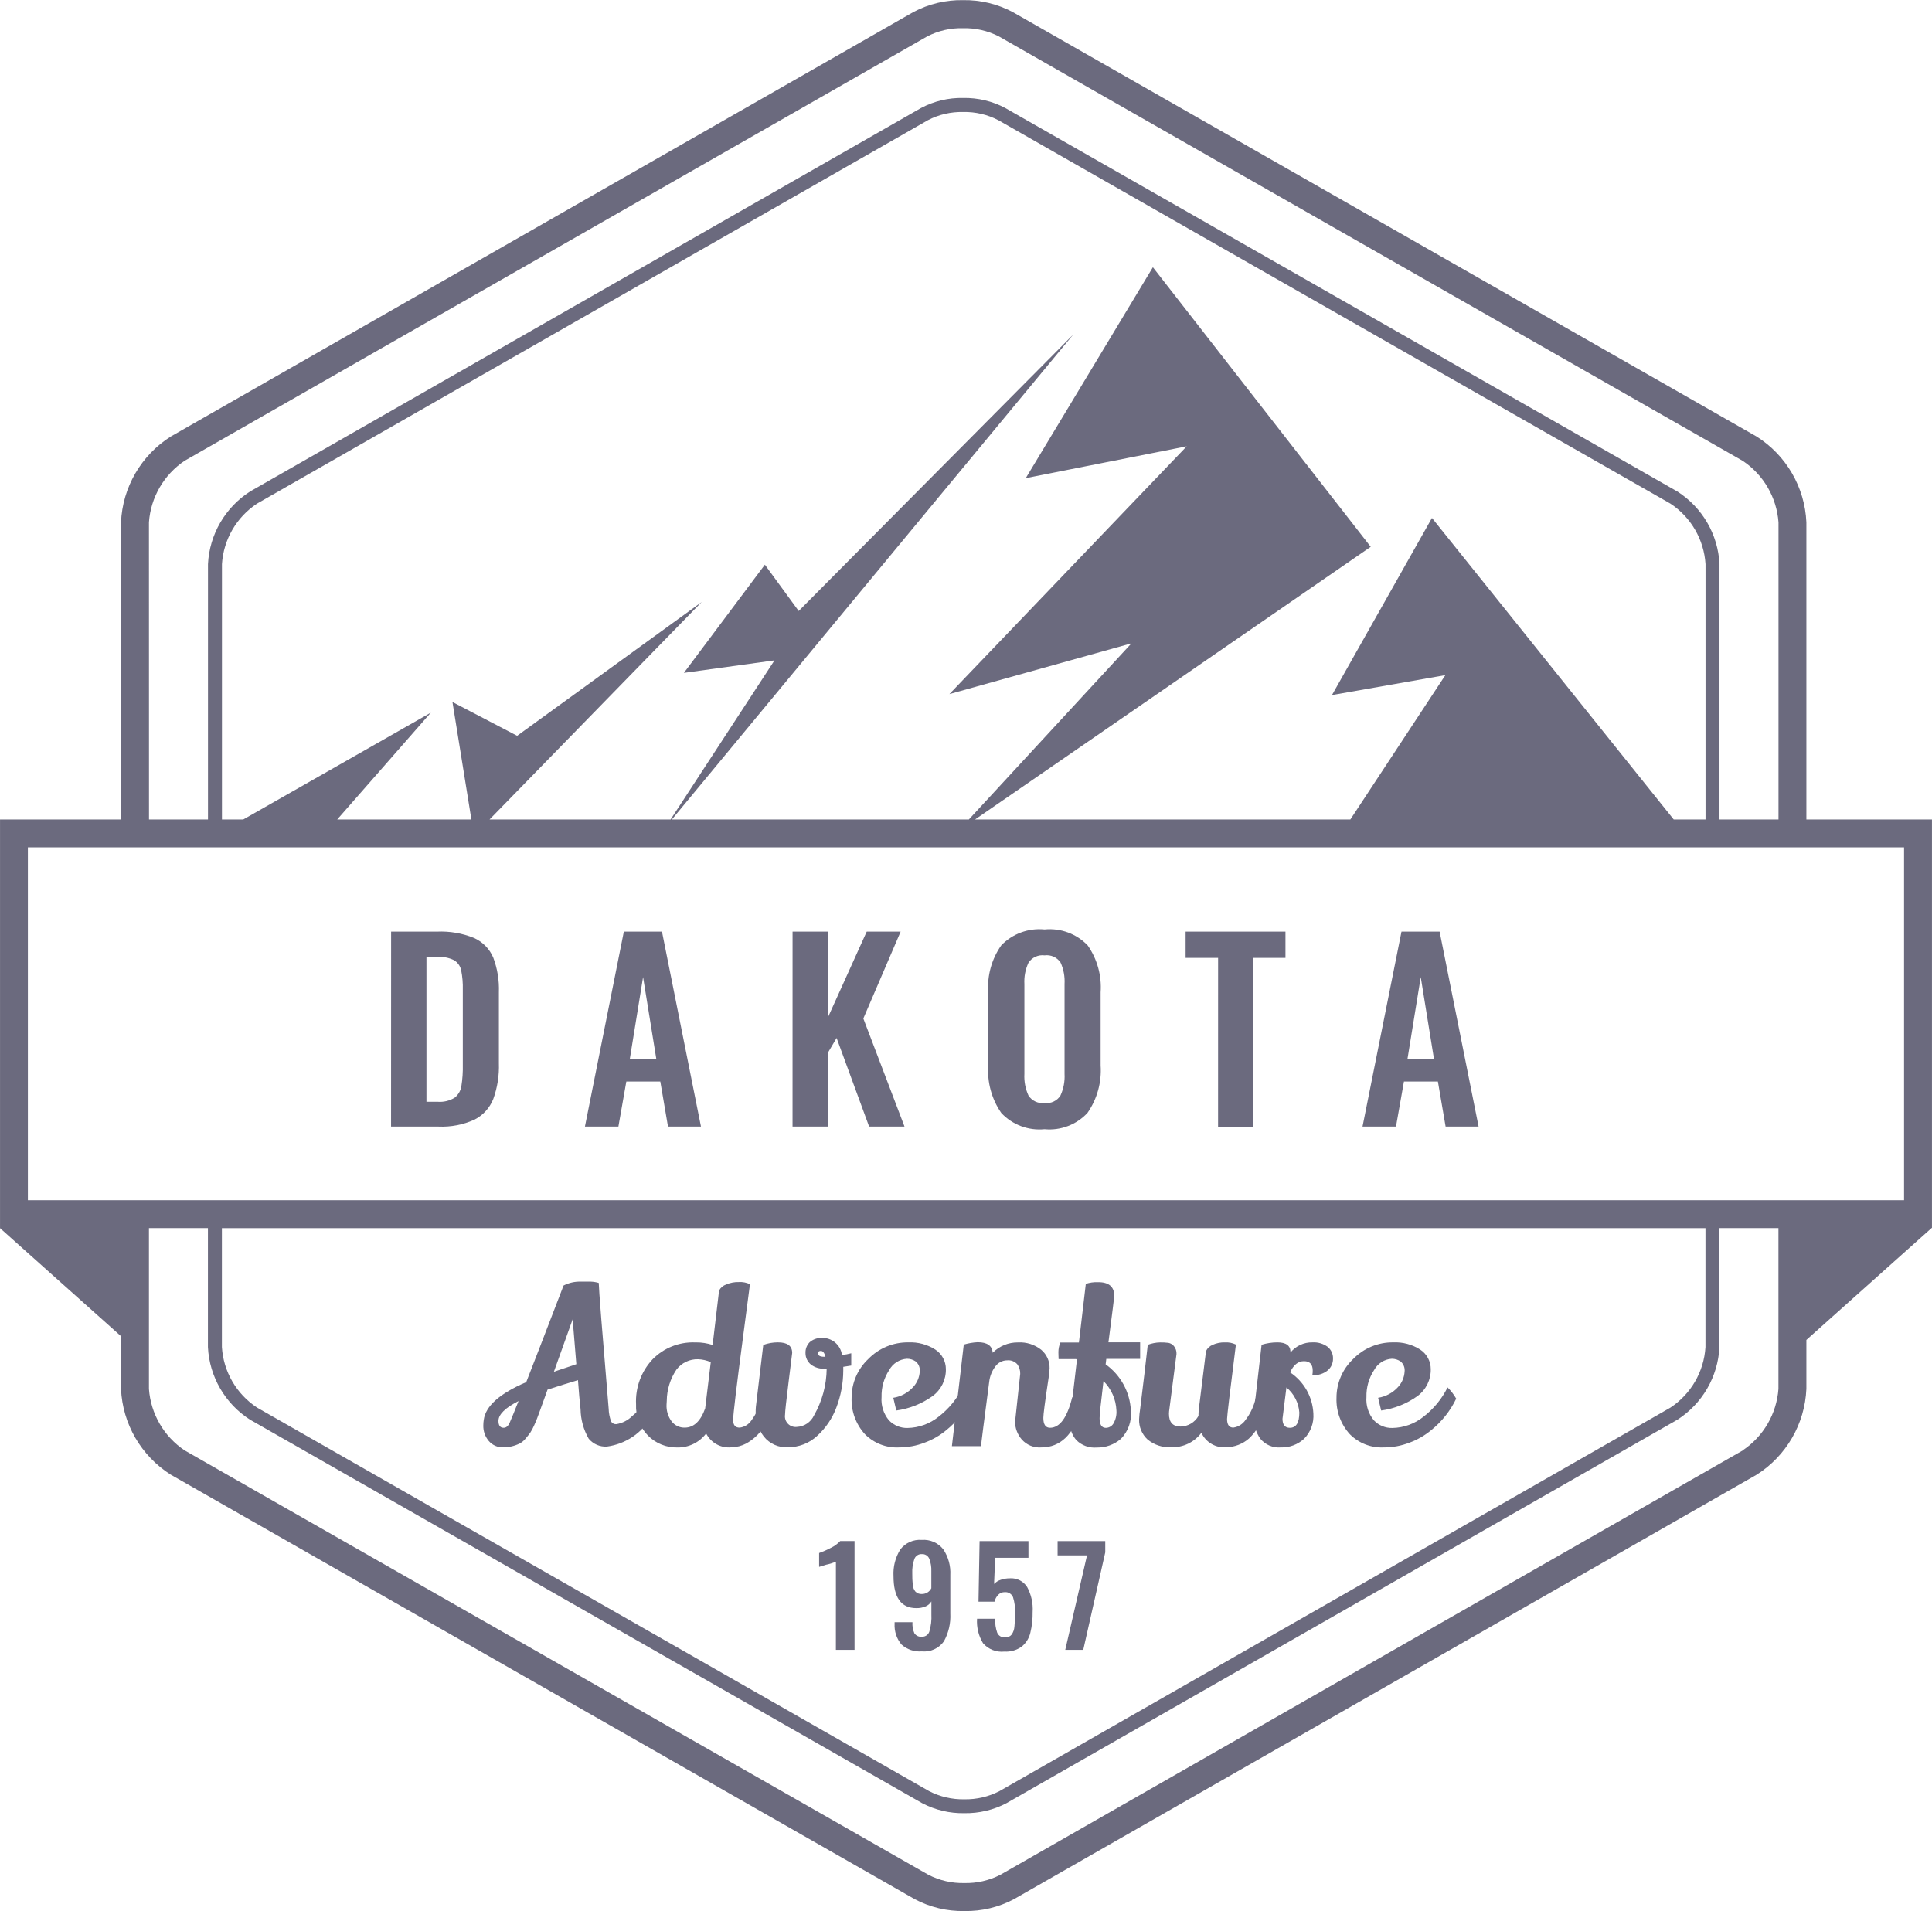
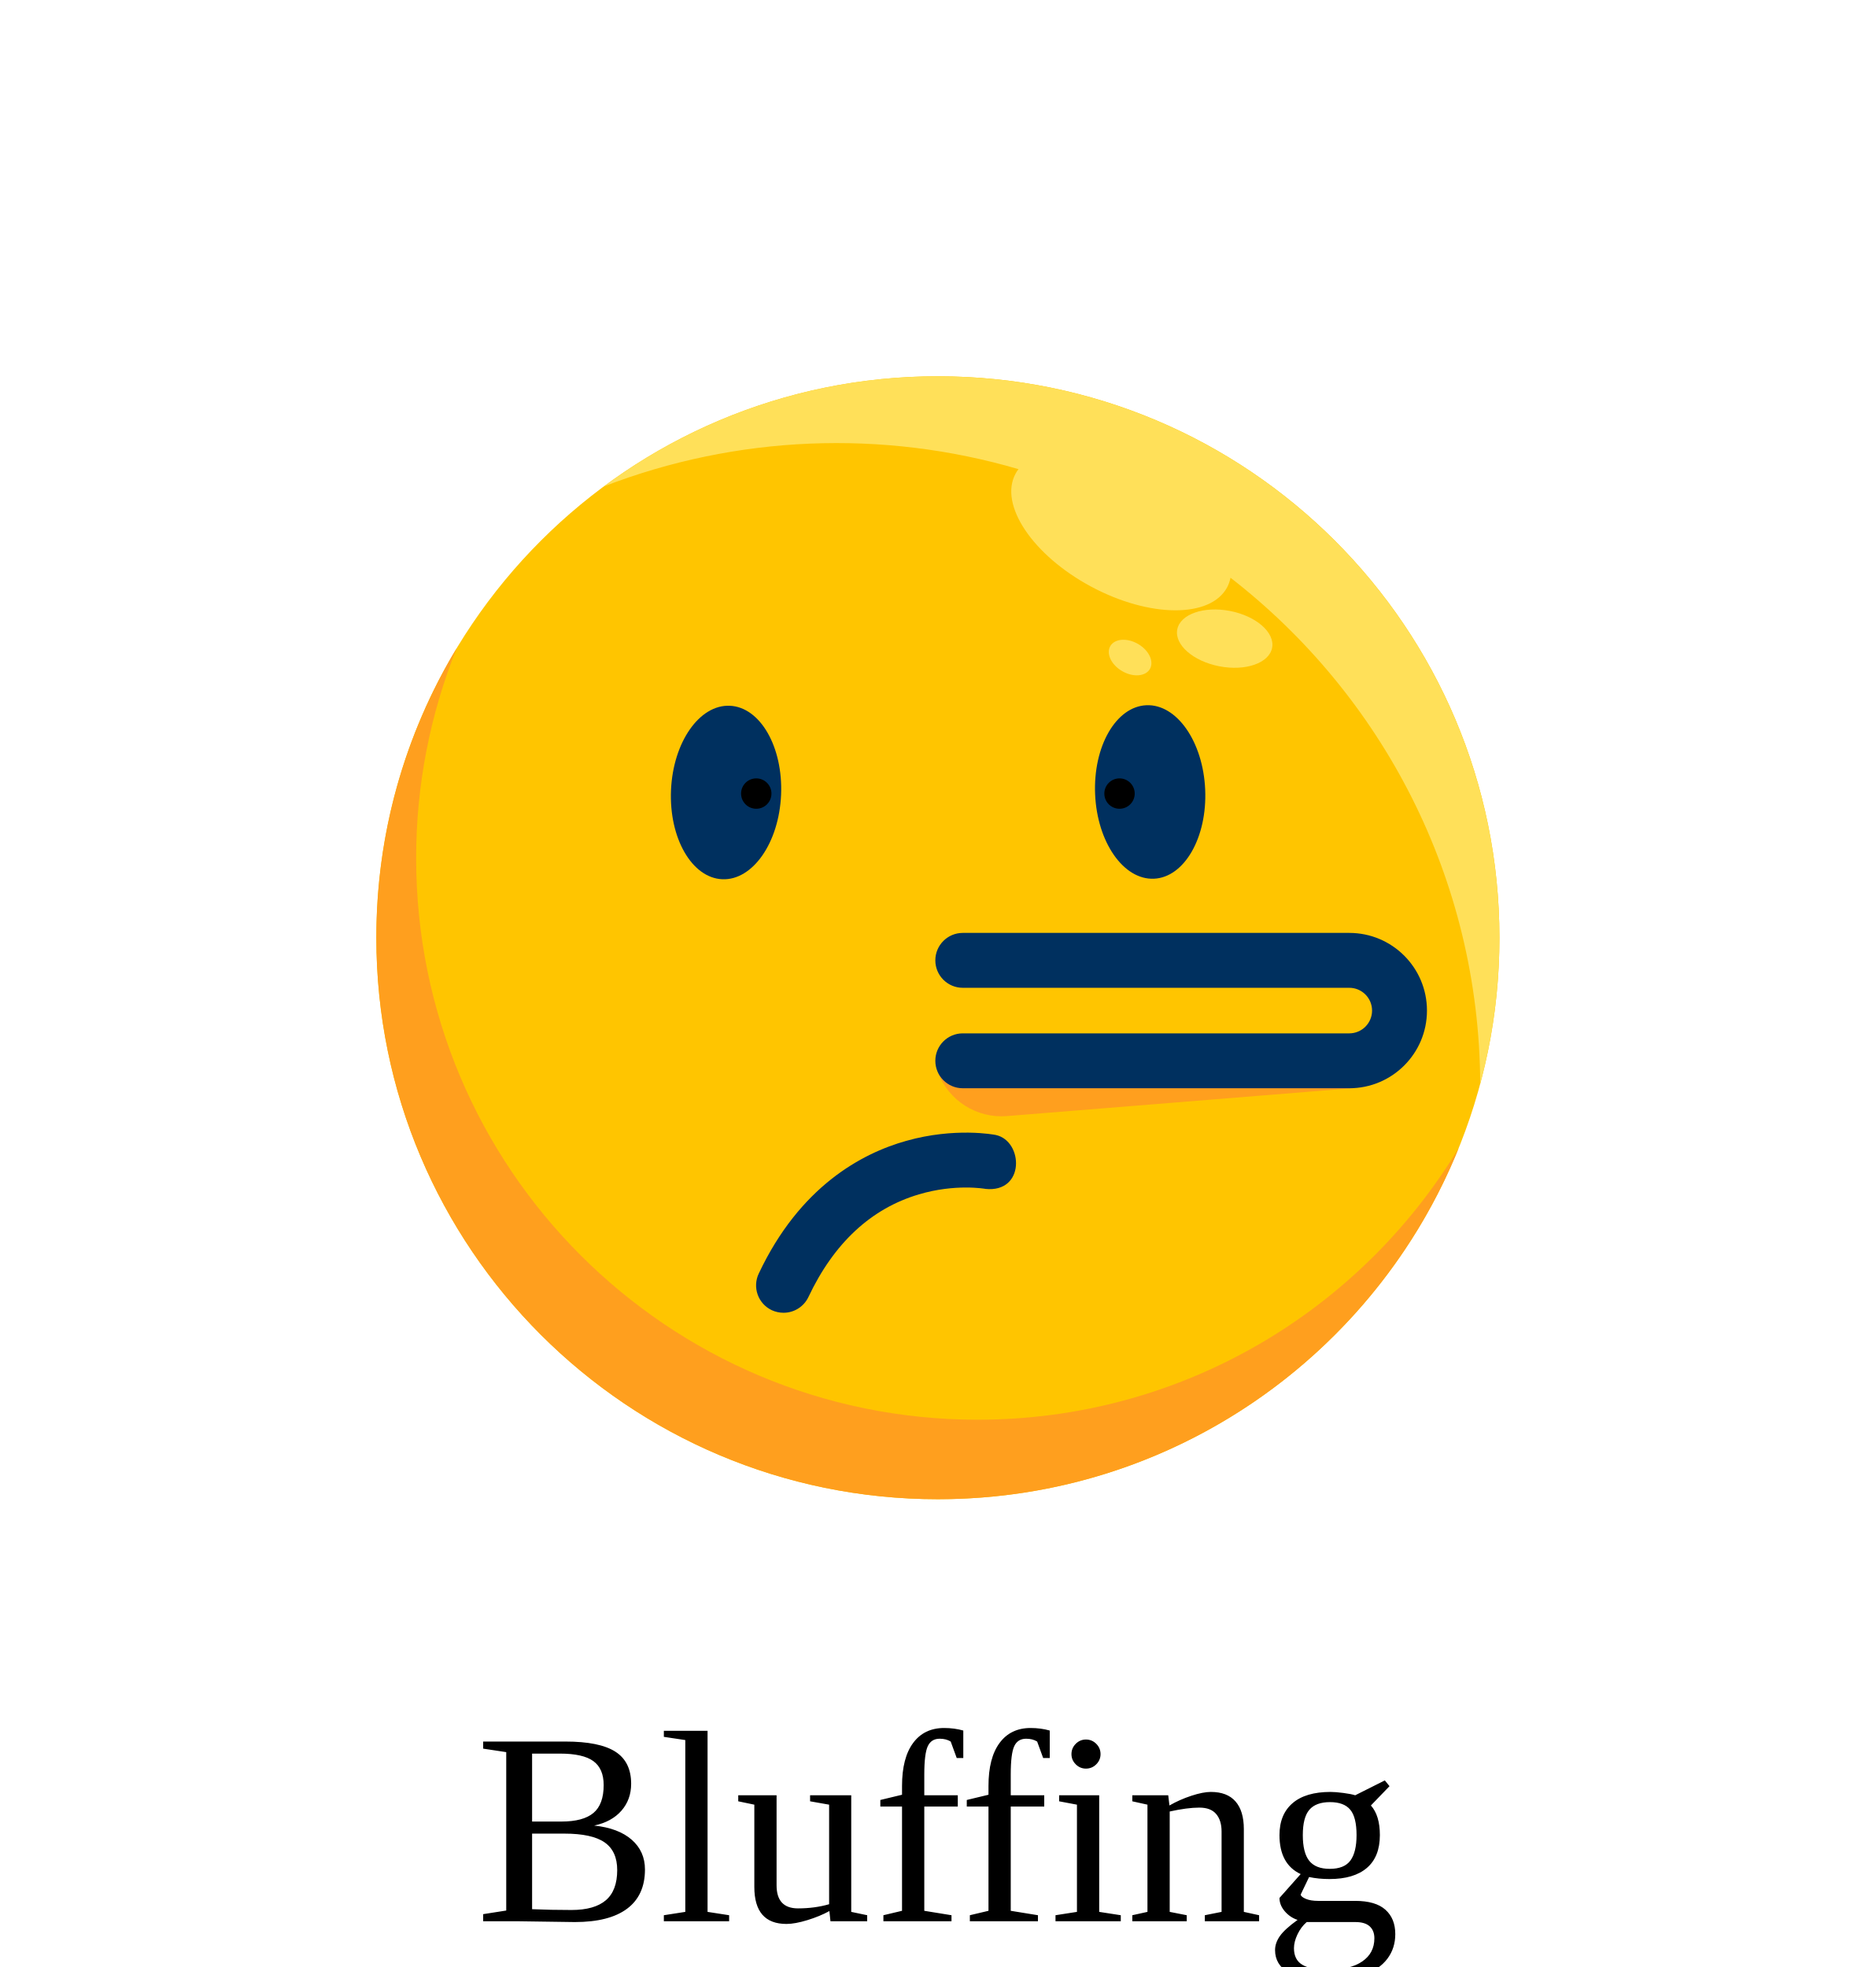
- <svg xmlns="http://www.w3.org/2000/svg" id="Group_40" data-name="Group 40" width="70.95" height="70.181" viewBox="0 0 70.95 70.181">
-   <g id="Group_35" data-name="Group 35" transform="translate(14.363 34.136)">
-     <path id="Path_63" data-name="Path 63" d="M-2283.251,2412.329h1.687a3.242,3.242,0,0,1,1.363.235,1.382,1.382,0,0,1,.7.716,3.274,3.274,0,0,1,.208,1.277v2.608a3.5,3.5,0,0,1-.208,1.316,1.453,1.453,0,0,1-.694.756,2.887,2.887,0,0,1-1.317.252h-1.741Zm1.706,6.249a1.035,1.035,0,0,0,.627-.149.675.675,0,0,0,.247-.42,4.433,4.433,0,0,0,.053-.8v-2.74a3.257,3.257,0,0,0-.061-.726.569.569,0,0,0-.261-.365,1.238,1.238,0,0,0-.624-.12h-.389v5.321Z" transform="translate(2283.251 -2412.25)" fill="#6b6a7e" />
-     <path id="Path_64" data-name="Path 64" d="M-2272.664,2412.329h1.4l1.432,7.159h-1.211l-.282-1.653h-1.248l-.291,1.653h-1.229Zm1.192,4.676-.486-3.006-.487,3.006Z" transform="translate(2281.211 -2412.25)" fill="#6b6a7e" />
-     <path id="Path_65" data-name="Path 65" d="M-2264.281,2412.329h1.3v3.147l1.423-3.147h1.246l-1.37,3.191,1.512,3.968h-1.3l-1.194-3.253-.318.54v2.713h-1.3Z" transform="translate(2279.024 -2412.25)" fill="#6b6a7e" />
-     <path id="Path_66" data-name="Path 66" d="M-2254.558,2418.966a2.738,2.738,0,0,1-.478-1.745v-2.687a2.669,2.669,0,0,1,.478-1.724,1.943,1.943,0,0,1,1.59-.583,1.933,1.933,0,0,1,1.582.583,2.675,2.675,0,0,1,.477,1.724v2.687a2.732,2.732,0,0,1-.482,1.742,1.906,1.906,0,0,1-1.578.6A1.919,1.919,0,0,1-2254.558,2418.966Zm2.174-.64a1.681,1.681,0,0,0,.15-.795v-3.3a1.681,1.681,0,0,0-.145-.787.61.61,0,0,0-.588-.266.615.615,0,0,0-.592.271,1.63,1.63,0,0,0-.15.782v3.3a1.681,1.681,0,0,0,.15.795.613.613,0,0,0,.592.274A.6.6,0,0,0-2252.384,2418.326Z" transform="translate(2276.965 -2412.227)" fill="#6b6a7e" />
-     <path id="Path_67" data-name="Path 67" d="M-2244.517,2413.293h-1.193v-.964h3.667v.964h-1.175v6.2h-1.3Z" transform="translate(2274.887 -2412.25)" fill="#6b6a7e" />
-     <path id="Path_68" data-name="Path 68" d="M-2235.92,2412.329h1.4l1.431,7.159h-1.211l-.283-1.653h-1.247l-.292,1.653h-1.229Zm1.193,4.676-.486-3.006-.487,3.006Z" transform="translate(2273.025 -2412.25)" fill="#6b6a7e" />
-   </g>
-   <g id="Group_37" data-name="Group 37" transform="translate(17.743 47.076)">
-     <g id="Group_36" data-name="Group 36">
-       <path id="Path_69" data-name="Path 69" d="M-2274.355,2434.927a.8.8,0,0,1-.67-.288,2.237,2.237,0,0,1-.3-1.083c-.032-.273-.063-.629-.095-1.069q-.555.167-1.117.349l-.269.745c-.054.142-.091.244-.111.3s-.06.152-.115.274a1.755,1.755,0,0,1-.143.266c-.039.054-.095.125-.166.209a.686.686,0,0,1-.218.183,1.335,1.335,0,0,1-.61.142.662.662,0,0,1-.527-.234.846.846,0,0,1-.2-.574,1.294,1.294,0,0,1,.016-.2q.1-.76,1.56-1.386.413-1.053,1.371-3.549a1.3,1.3,0,0,1,.641-.142h.361a1.185,1.185,0,0,1,.29.047q.007.372.364,4.618a1.508,1.508,0,0,0,.087.463.2.2,0,0,0,.19.107,1.076,1.076,0,0,0,.59-.3,3.234,3.234,0,0,0,.661-.752l.221.539-.189.253A2.224,2.224,0,0,1-2274.355,2434.927Zm-3.985-.943c0,.17.064.253.19.253.1,0,.172-.068.23-.205s.174-.406.317-.776Q-2278.339,2433.63-2278.34,2433.984Zm2.725-3.731-.689,1.926q.554-.19.824-.277Z" transform="translate(2278.902 -2428.876)" fill="#6b6a7e" />
-       <path id="Path_70" data-name="Path 70" d="M-2268.367,2428.977a1.092,1.092,0,0,1,.467-.09.823.823,0,0,1,.408.079q-.079.618-.254,1.94-.364,2.764-.364,3.046t.238.282a.6.6,0,0,0,.427-.257,2.455,2.455,0,0,0,.4-.844,1.174,1.174,0,0,1,.309.467,1.811,1.811,0,0,1-.9,1.22,1.2,1.2,0,0,1-.522.135.936.936,0,0,1-.943-.507,1.292,1.292,0,0,1-1.054.514,1.475,1.475,0,0,1-1.081-.435,1.545,1.545,0,0,1-.439-1.149,2.254,2.254,0,0,1,.609-1.656,2.078,2.078,0,0,1,1.545-.619h.048a1.929,1.929,0,0,1,.61.095l.237-2A.464.464,0,0,1-2268.367,2428.977Zm-1.027,2.745a.959.959,0,0,0-.8.384,2.092,2.092,0,0,0-.353,1.145,1.143,1.143,0,0,0-.008.135.951.951,0,0,0,.186.618.589.589,0,0,0,.479.23q.5,0,.753-.706l.206-1.7A1.279,1.279,0,0,0-2269.393,2431.722Z" transform="translate(2277.29 -2428.878)" fill="#6b6a7e" />
-       <path id="Path_71" data-name="Path 71" d="M-2263.061,2434.087a2.661,2.661,0,0,1-.714,1.049,1.554,1.554,0,0,1-1.057.408,1.049,1.049,0,0,1-.892-.392,1.45,1.45,0,0,1-.3-.9c0-.068,0-.137.009-.205l.27-2.259a1.527,1.527,0,0,1,.539-.095q.522,0,.523.388,0,.016-.131,1.058c-.087.694-.131,1.1-.131,1.208a.392.392,0,0,0,.436.451.731.731,0,0,0,.626-.419,3.538,3.538,0,0,0,.467-1.72h-.071a.751.751,0,0,1-.507-.15.536.536,0,0,1-.2-.42.534.534,0,0,1,.151-.4.641.641,0,0,1,.435-.158.719.719,0,0,1,.753.626,2.26,2.26,0,0,0,.341-.063v.451l-.293.047v.135A3.832,3.832,0,0,1-2263.061,2434.087Zm-.678-2c0,.09.077.135.23.135h.047c-.036-.142-.092-.214-.166-.214S-2263.739,2432.038-2263.739,2432.09Z" transform="translate(2276.032 -2429.469)" fill="#6b6a7e" />
-       <path id="Path_72" data-name="Path 72" d="M-2259.233,2433.38a.909.909,0,0,0,.242-.567.421.421,0,0,0-.147-.373.566.566,0,0,0-.321-.1.8.8,0,0,0-.654.416,1.726,1.726,0,0,0-.28.99,1.186,1.186,0,0,0,.273.856.909.909,0,0,0,.678.28,1.873,1.873,0,0,0,1.141-.411,3.094,3.094,0,0,0,.887-1.078,1.862,1.862,0,0,1,.317.413,3.377,3.377,0,0,1-.927,1.164,2.723,2.723,0,0,1-.787.451,2.584,2.584,0,0,1-.939.175,1.643,1.643,0,0,1-1.251-.483,1.874,1.874,0,0,1-.492-1.339,1.948,1.948,0,0,1,.614-1.426,2.015,2.015,0,0,1,1.469-.61,1.7,1.7,0,0,1,.991.265.856.856,0,0,1,.388.718,1.2,1.2,0,0,1-.486.989,2.988,2.988,0,0,1-1.335.531l-.11-.467A1.24,1.24,0,0,0-2259.233,2433.38Z" transform="translate(2275.024 -2429.514)" fill="#6b6a7e" />
-       <path id="Path_73" data-name="Path 73" d="M-2254.435,2434.66l.19-1.766a.561.561,0,0,0-.11-.356.44.44,0,0,0-.369-.142.535.535,0,0,0-.435.226,1.146,1.146,0,0,0-.225.565c-.19,1.448-.291,2.234-.3,2.362h-1.07l.436-3.731a2.2,2.2,0,0,1,.507-.088c.354,0,.538.13.555.388a1.287,1.287,0,0,1,.93-.38,1.254,1.254,0,0,1,.852.27.865.865,0,0,1,.308.682,3.268,3.268,0,0,1-.047.419q-.182,1.2-.183,1.4,0,.364.246.364.539,0,.816-1.125a1.439,1.439,0,0,1,.325.452q-.421,1.393-1.458,1.394a.872.872,0,0,1-.729-.3A1.013,1.013,0,0,1-2254.435,2434.66Z" transform="translate(2273.968 -2429.512)" fill="#6b6a7e" />
-       <path id="Path_74" data-name="Path 74" d="M-2249.669,2429.4q0,.048-.214,1.7h1.164v.61h-1.243l-.024.2a2.215,2.215,0,0,1,.927,1.7,1.3,1.3,0,0,1-.368,1.037,1.31,1.31,0,0,1-.884.317.947.947,0,0,1-.752-.273.973.973,0,0,1-.237-.662,1.28,1.28,0,0,1,.015-.189l.246-2.107-.032-.016h-.642c0-.052-.008-.138-.008-.257a.936.936,0,0,1,.072-.353h.682l.253-2.154a1.282,1.282,0,0,1,.444-.062C-2249.87,2428.887-2249.669,2429.057-2249.669,2429.4Zm.079,4.2a1.619,1.619,0,0,0-.475-1.076q-.143,1.178-.143,1.362c0,.238.077.356.229.356a.33.33,0,0,0,.277-.154A.839.839,0,0,0-2249.59,2433.6Z" transform="translate(2272.846 -2428.878)" fill="#6b6a7e" />
-       <path id="Path_75" data-name="Path 75" d="M-2244.353,2431.819q-.324,2.566-.325,2.732,0,.318.23.318a.65.65,0,0,0,.448-.282,2.077,2.077,0,0,0,.384-.843,1.523,1.523,0,0,1,.317.443,1.905,1.905,0,0,1-.578,1.085,1.293,1.293,0,0,1-.816.317.917.917,0,0,1-.927-.531,1.322,1.322,0,0,1-1.1.531,1.251,1.251,0,0,1-.879-.285.968.968,0,0,1-.309-.745,3.231,3.231,0,0,1,.04-.387q.182-1.474.278-2.344a1.351,1.351,0,0,1,.451-.088,2.16,2.16,0,0,1,.309.016.344.344,0,0,1,.2.119.419.419,0,0,1,.095.293l-.261,2.02a1.1,1.1,0,0,0-.016.174q0,.467.427.468a.771.771,0,0,0,.657-.389c0-.057,0-.15.016-.277l.261-2.107a.463.463,0,0,1,.238-.226,1.017,1.017,0,0,1,.456-.092A.812.812,0,0,1-2244.353,2431.819Z" transform="translate(2271.997 -2429.514)" fill="#6b6a7e" />
-       <path id="Path_76" data-name="Path 76" d="M-2240.324,2432.776q0-.347-.321-.347c-.215,0-.384.137-.51.411a1.924,1.924,0,0,1,.855,1.513,1.2,1.2,0,0,1-.341.926,1.206,1.206,0,0,1-.855.317.877.877,0,0,1-.753-.32,1.327,1.327,0,0,1-.238-.812c0-.1,0-.174.008-.223l.277-2.415a1.961,1.961,0,0,1,.578-.088c.322,0,.483.12.483.357v.016a1.013,1.013,0,0,1,.808-.373.858.858,0,0,1,.554.162.534.534,0,0,1,.2.432.548.548,0,0,1-.2.439.785.785,0,0,1-.527.171h-.032A.9.9,0,0,0-2240.324,2432.776Zm-.966.618q-.144,1.143-.144,1.15c0,.222.09.332.27.332.232,0,.348-.187.348-.561A1.311,1.311,0,0,0-2241.29,2433.394Z" transform="translate(2270.789 -2429.514)" fill="#6b6a7e" />
-       <path id="Path_77" data-name="Path 77" d="M-2236.322,2433.38a.909.909,0,0,0,.242-.567.423.423,0,0,0-.146-.373.567.567,0,0,0-.321-.1.793.793,0,0,0-.653.416,1.724,1.724,0,0,0-.281.99,1.185,1.185,0,0,0,.274.856.9.9,0,0,0,.677.28,1.875,1.875,0,0,0,1.141-.411,3.087,3.087,0,0,0,.887-1.078,1.855,1.855,0,0,1,.317.413,3.352,3.352,0,0,1-.927,1.164,2.72,2.72,0,0,1-.787.451,2.583,2.583,0,0,1-.939.175,1.646,1.646,0,0,1-1.252-.483,1.877,1.877,0,0,1-.491-1.339,1.95,1.95,0,0,1,.614-1.426,2.015,2.015,0,0,1,1.47-.61,1.7,1.7,0,0,1,.99.265.857.857,0,0,1,.388.718,1.2,1.2,0,0,1-.487.989,2.988,2.988,0,0,1-1.335.531l-.111-.467A1.24,1.24,0,0,0-2236.322,2433.38Z" transform="translate(2269.919 -2429.514)" fill="#6b6a7e" />
+ <svg xmlns="http://www.w3.org/2000/svg" viewBox="0 0 2050 2150" fill="#000000">
+   <g id="SVGRepo_bgCarrier" stroke-width="0" />
+   <g id="SVGRepo_tracerCarrier" stroke-linecap="round" stroke-linejoin="round" />
+   <g id="SVGRepo_iconCarrier">
+     <defs>
+       <style>
+         .cls-2 { fill: #ffc500; }
+         .cls-3 { fill: #ff9f1e; }
+         .cls-4 { fill: #ffe059; }
+         .cls-5 { fill: #00305f; }
+         .text-style { font-size: 300px; fill: #000000; text-anchor: middle; }
+       </style>
+     </defs>
+     <g data-name="Layer 3" id="Layer_3">
+       <circle class="cls-2" cx="1025" cy="1025" r="613.7" />
+       <path class="cls-3" d="M1068.5,1551.8c-339,0-613.7-274.8-613.7-613.7a613.5,613.5,0,0,1,44.4-229.8A610.7,610.7,0,0,0,411.3,1025c0,338.9,274.8,613.7,613.7,613.7,257.7,0,478.3-158.8,569.2-383.9C1486.8,1432.8,1291.5,1551.8,1068.5,1551.8Z" />
+       <path class="cls-4" d="M1025,411.3A610.4,610.4,0,0,0,659.9,531.7a706.9,706.9,0,0,1,453.2-18.9,27.8,27.8,0,0,0-3.3,5.1c-18.2,33.9,18.9,89.1,82.7,123.3s130.4,34.6,148.6.8a38.6,38.6,0,0,0,3.7-10.5c165.2,128,271.9,328.1,272.9,553.1a613.3,613.3,0,0,0,21-159.6C1638.7,686.1,1363.9,411.3,1025,411.3Z" />
+       <ellipse class="cls-4" cx="1339.4" cy="698.8" rx="30.8" ry="52.8" transform="translate(396.9 1879.5) rotate(-79)" />
+       <ellipse class="cls-4" cx="1235.1" cy="718.7" rx="17.2" ry="25" transform="translate(-4.9 1429) rotate(-60)" />
+       <ellipse class="cls-5" cx="793.2" cy="866" rx="94.9" ry="60.2" transform="translate(-106.3 1620.9) rotate(-87.5)" />
+       <circle class="cls-1" cx="826.5" cy="867.4" r="16.6" />
+       <ellipse class="cls-5" cx="1256.8" cy="866" rx="60.2" ry="94.9" transform="translate(-36.4 55.3) rotate(-2.5)" />
+       <circle class="cls-1" cx="1223.5" cy="867.4" r="16.6" />
+       <path class="cls-3" d="M1025,1172h0a74.2,74.2,0,0,0,75.6,47.9l383-30.9Z" />
+       <path class="cls-5" d="M1474.6,1189.5H1052.2a30,30,0,1,1,0-60h422.4a24.9,24.9,0,1,0,0-49.8H1052.2a30,30,0,0,1,0-60h422.4a84.9,84.9,0,1,1,0,169.8Z" />
+       <path class="cls-5" d="M856.3,1434.9a30.8,30.8,0,0,1-12.8-2.8,30,30,0,0,1-14.3-40C874,1297,941.6,1260.7,990.4,1247c53.2-15,96.2-6.8,98-6.4,30.1,6.7,32.1,63.5-11.6,58.9h.2c-.4-.1-32.9-5.9-72.8,6-52.3,15.5-92.9,53.3-120.7,112.2A30.1,30.1,0,0,1,856.3,1434.9Z" />
    </g>
-   </g>
-   <g id="Group_38" data-name="Group 38" transform="translate(30.082 56.555)">
-     <path id="Path_78" data-name="Path 78" d="M-2262.41,2441.884a1.8,1.8,0,0,1-.361.113c-.167.049-.253.076-.256.079v-.509a3.282,3.282,0,0,0,.431-.19,1.116,1.116,0,0,0,.343-.249h.527v3.995h-.685Z" transform="translate(2263.026 -2441.085)" fill="#6b6a7e" />
-     <path id="Path_79" data-name="Path 79" d="M-2259.223,2444.911a1.1,1.1,0,0,1-.249-.758v-.059h.656a.855.855,0,0,0,.072.41.293.293,0,0,0,.278.124.272.272,0,0,0,.269-.186,1.86,1.86,0,0,0,.076-.638v-.473a.445.445,0,0,1-.212.183.827.827,0,0,1-.341.064q-.837,0-.838-1.174a1.673,1.673,0,0,1,.249-.979.9.9,0,0,1,.791-.352.915.915,0,0,1,.79.348,1.554,1.554,0,0,1,.256.939v1.415a1.91,1.91,0,0,1-.234,1.021.887.887,0,0,1-.812.37A.992.992,0,0,1-2259.223,2444.911Zm1.1-2.069v-.621a1.13,1.13,0,0,0-.076-.458.276.276,0,0,0-.274-.169.274.274,0,0,0-.273.181,1.385,1.385,0,0,0-.077.525,3.688,3.688,0,0,0,.018.422.457.457,0,0,0,.093.244.3.3,0,0,0,.244.093A.382.382,0,0,0-2258.121,2442.843Z" transform="translate(2262.243 -2441.072)" fill="#6b6a7e" />
-     <path id="Path_80" data-name="Path 80" d="M-2255.346,2444.88a1.534,1.534,0,0,1-.219-.9h.666a1.36,1.36,0,0,0,.074.513.286.286,0,0,0,.291.173.283.283,0,0,0,.241-.106.59.59,0,0,0,.1-.287,4.133,4.133,0,0,0,.023-.5,1.688,1.688,0,0,0-.074-.582.3.3,0,0,0-.306-.187.32.32,0,0,0-.234.094.548.548,0,0,0-.141.256h-.587l.04-2.224h1.794v.612h-1.222l-.04.961a.574.574,0,0,1,.242-.151,1.023,1.023,0,0,1,.345-.056.69.69,0,0,1,.629.323,1.693,1.693,0,0,1,.2.909,3.015,3.015,0,0,1-.086.775.928.928,0,0,1-.314.5.989.989,0,0,1-.641.184A.911.911,0,0,1-2255.346,2444.88Z" transform="translate(2261.364 -2441.085)" fill="#6b6a7e" />
-     <path id="Path_81" data-name="Path 81" d="M-2250.678,2441.653h-1.08v-.524h1.75v.414l-.808,3.581h-.661Z" transform="translate(2260.515 -2441.085)" fill="#6b6a7e" />
-   </g>
-   <g id="Group_39" data-name="Group 39" transform="translate(0)">
-     <path id="Path_82" data-name="Path 82" d="M-2235.395,2398.4v-10.914a3.931,3.931,0,0,0-1.829-3.15l-27.318-15.589h0a3.751,3.751,0,0,0-1.823-.437,3.746,3.746,0,0,0-1.826.438l-27.269,15.588a3.932,3.932,0,0,0-1.828,3.151V2398.4h-4.443v15.01l4.443,3.969v1.938a3.934,3.934,0,0,0,1.828,3.148l27.32,15.59a3.739,3.739,0,0,0,1.823.435,3.727,3.727,0,0,0,1.824-.437l27.271-15.587a3.932,3.932,0,0,0,1.827-3.15v-1.8l4.6-4.111h.012V2398.4Zm-60.867-10.914a2.979,2.979,0,0,1,1.311-2.26l27.271-15.585a2.712,2.712,0,0,1,1.316-.3,2.737,2.737,0,0,1,1.313.3l27.319,15.589a2.976,2.976,0,0,1,1.313,2.259V2398.4h-2.167v-9.379a3.354,3.354,0,0,0-1.549-2.666l-24.682-14.085a3.158,3.158,0,0,0-1.543-.367,3.145,3.145,0,0,0-1.548.368l-24.638,14.083a3.364,3.364,0,0,0-1.548,2.667v9.379h-2.166Zm55.994,10.914-8.877-11.073-3.672,6.505,4.164-.732-3.488,5.3h-13.782l14.529-10.013-8-10.268-4.668,7.746,5.91-1.169-8.714,9.1,6.686-1.864-5.972,6.469h-10.906l14.743-17.814-10.086,10.157-1.242-1.7-2.974,3.973,3.327-.459-3.814,5.842h-6.649l7.79-7.986-6.778,4.914-2.375-1.241.695,4.313h-4.926l3.437-3.922-6.887,3.922h-.784v-9.379a2.881,2.881,0,0,1,1.289-2.221l24.638-14.082a2.665,2.665,0,0,1,1.293-.3,2.659,2.659,0,0,1,1.289.3l.129-.223-.128.223,24.683,14.083a2.88,2.88,0,0,1,1.289,2.22v9.379Zm-60.44,1.025h68.9v12.959h-68.9Zm7.125,13.985h54.482v4.372a2.876,2.876,0,0,1-1.289,2.221l-24.639,14.084a2.707,2.707,0,0,1-1.291.3,2.7,2.7,0,0,1-1.291-.3L-2292.293,2420a2.874,2.874,0,0,1-1.29-2.22Zm55.851,8.165-27.27,15.588a2.757,2.757,0,0,1-1.315.3,2.761,2.761,0,0,1-1.315-.3l-27.318-15.589a2.974,2.974,0,0,1-1.312-2.258v-5.908h2.166v4.372a3.362,3.362,0,0,0,1.548,2.666l24.684,14.085a3.194,3.194,0,0,0,1.544.365,3.208,3.208,0,0,0,1.546-.365l24.638-14.083a3.36,3.36,0,0,0,1.548-2.667v-4.372h2.167v5.908A2.977,2.977,0,0,1-2237.732,2421.57Z" transform="translate(2301.732 -2368.305)" fill="#6b6a7e" />
+     <text x="1025" y="2100" class="text-style">Bluffing</text>
  </g>
</svg>
